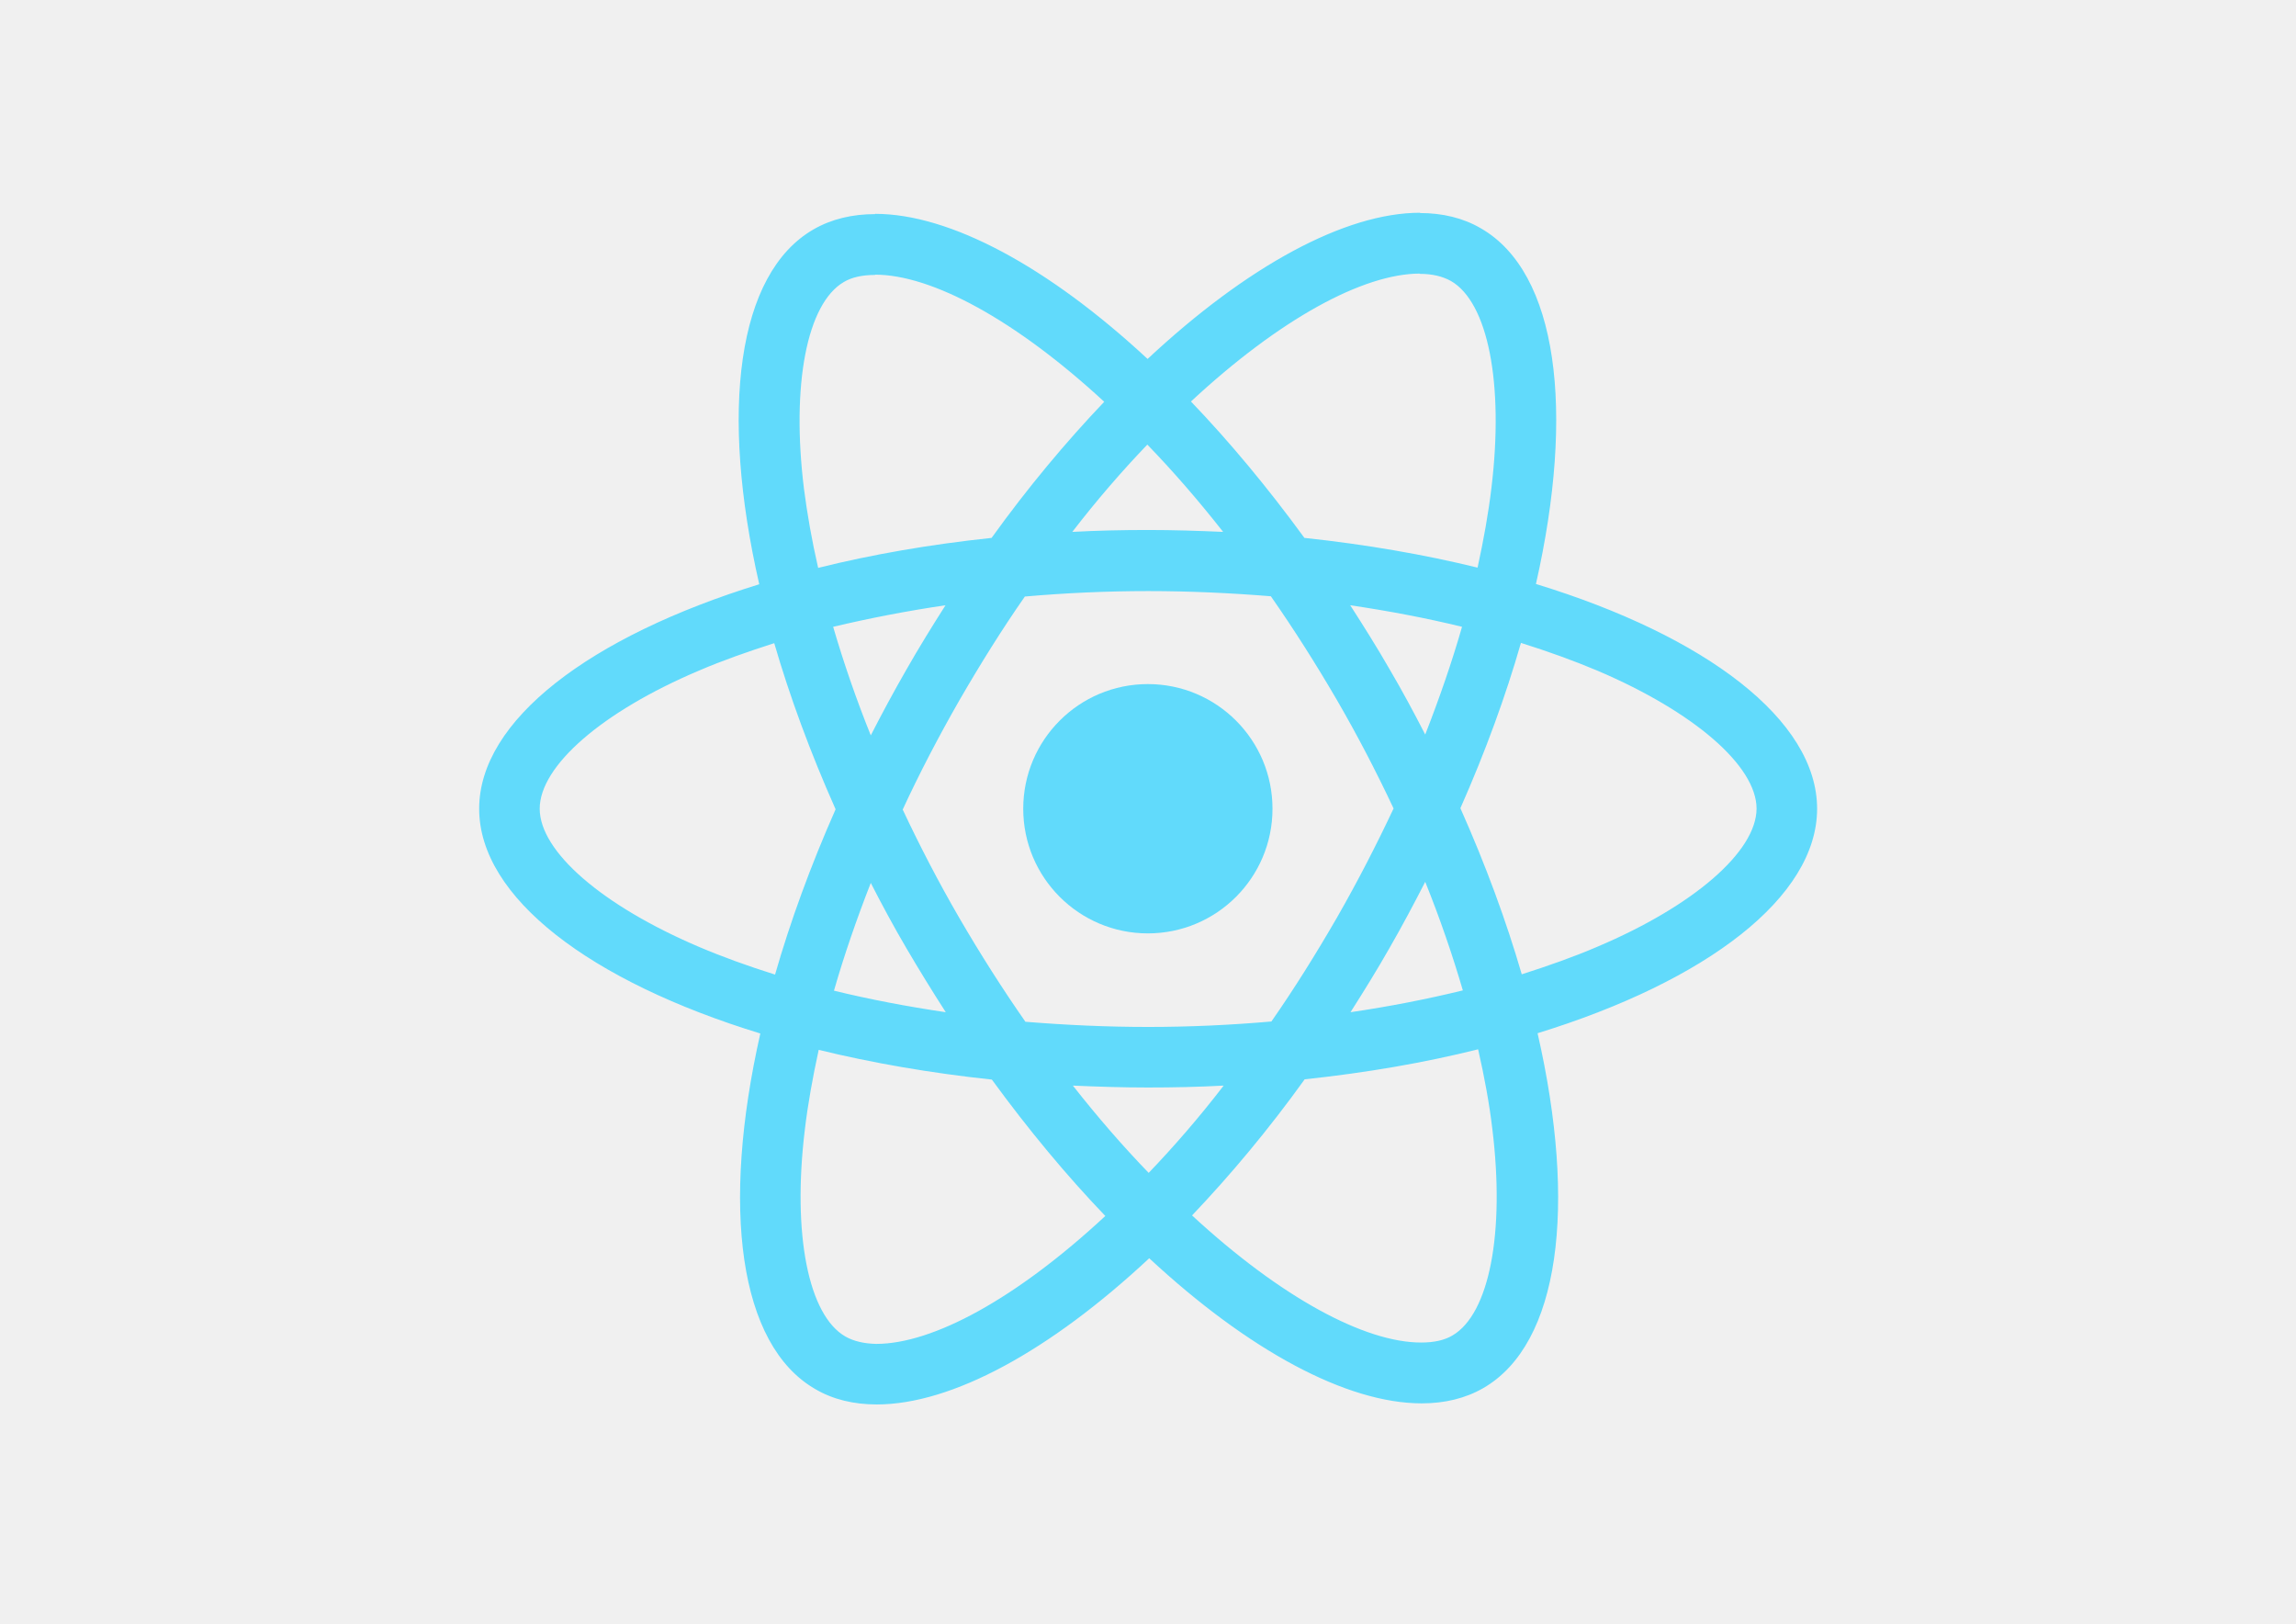
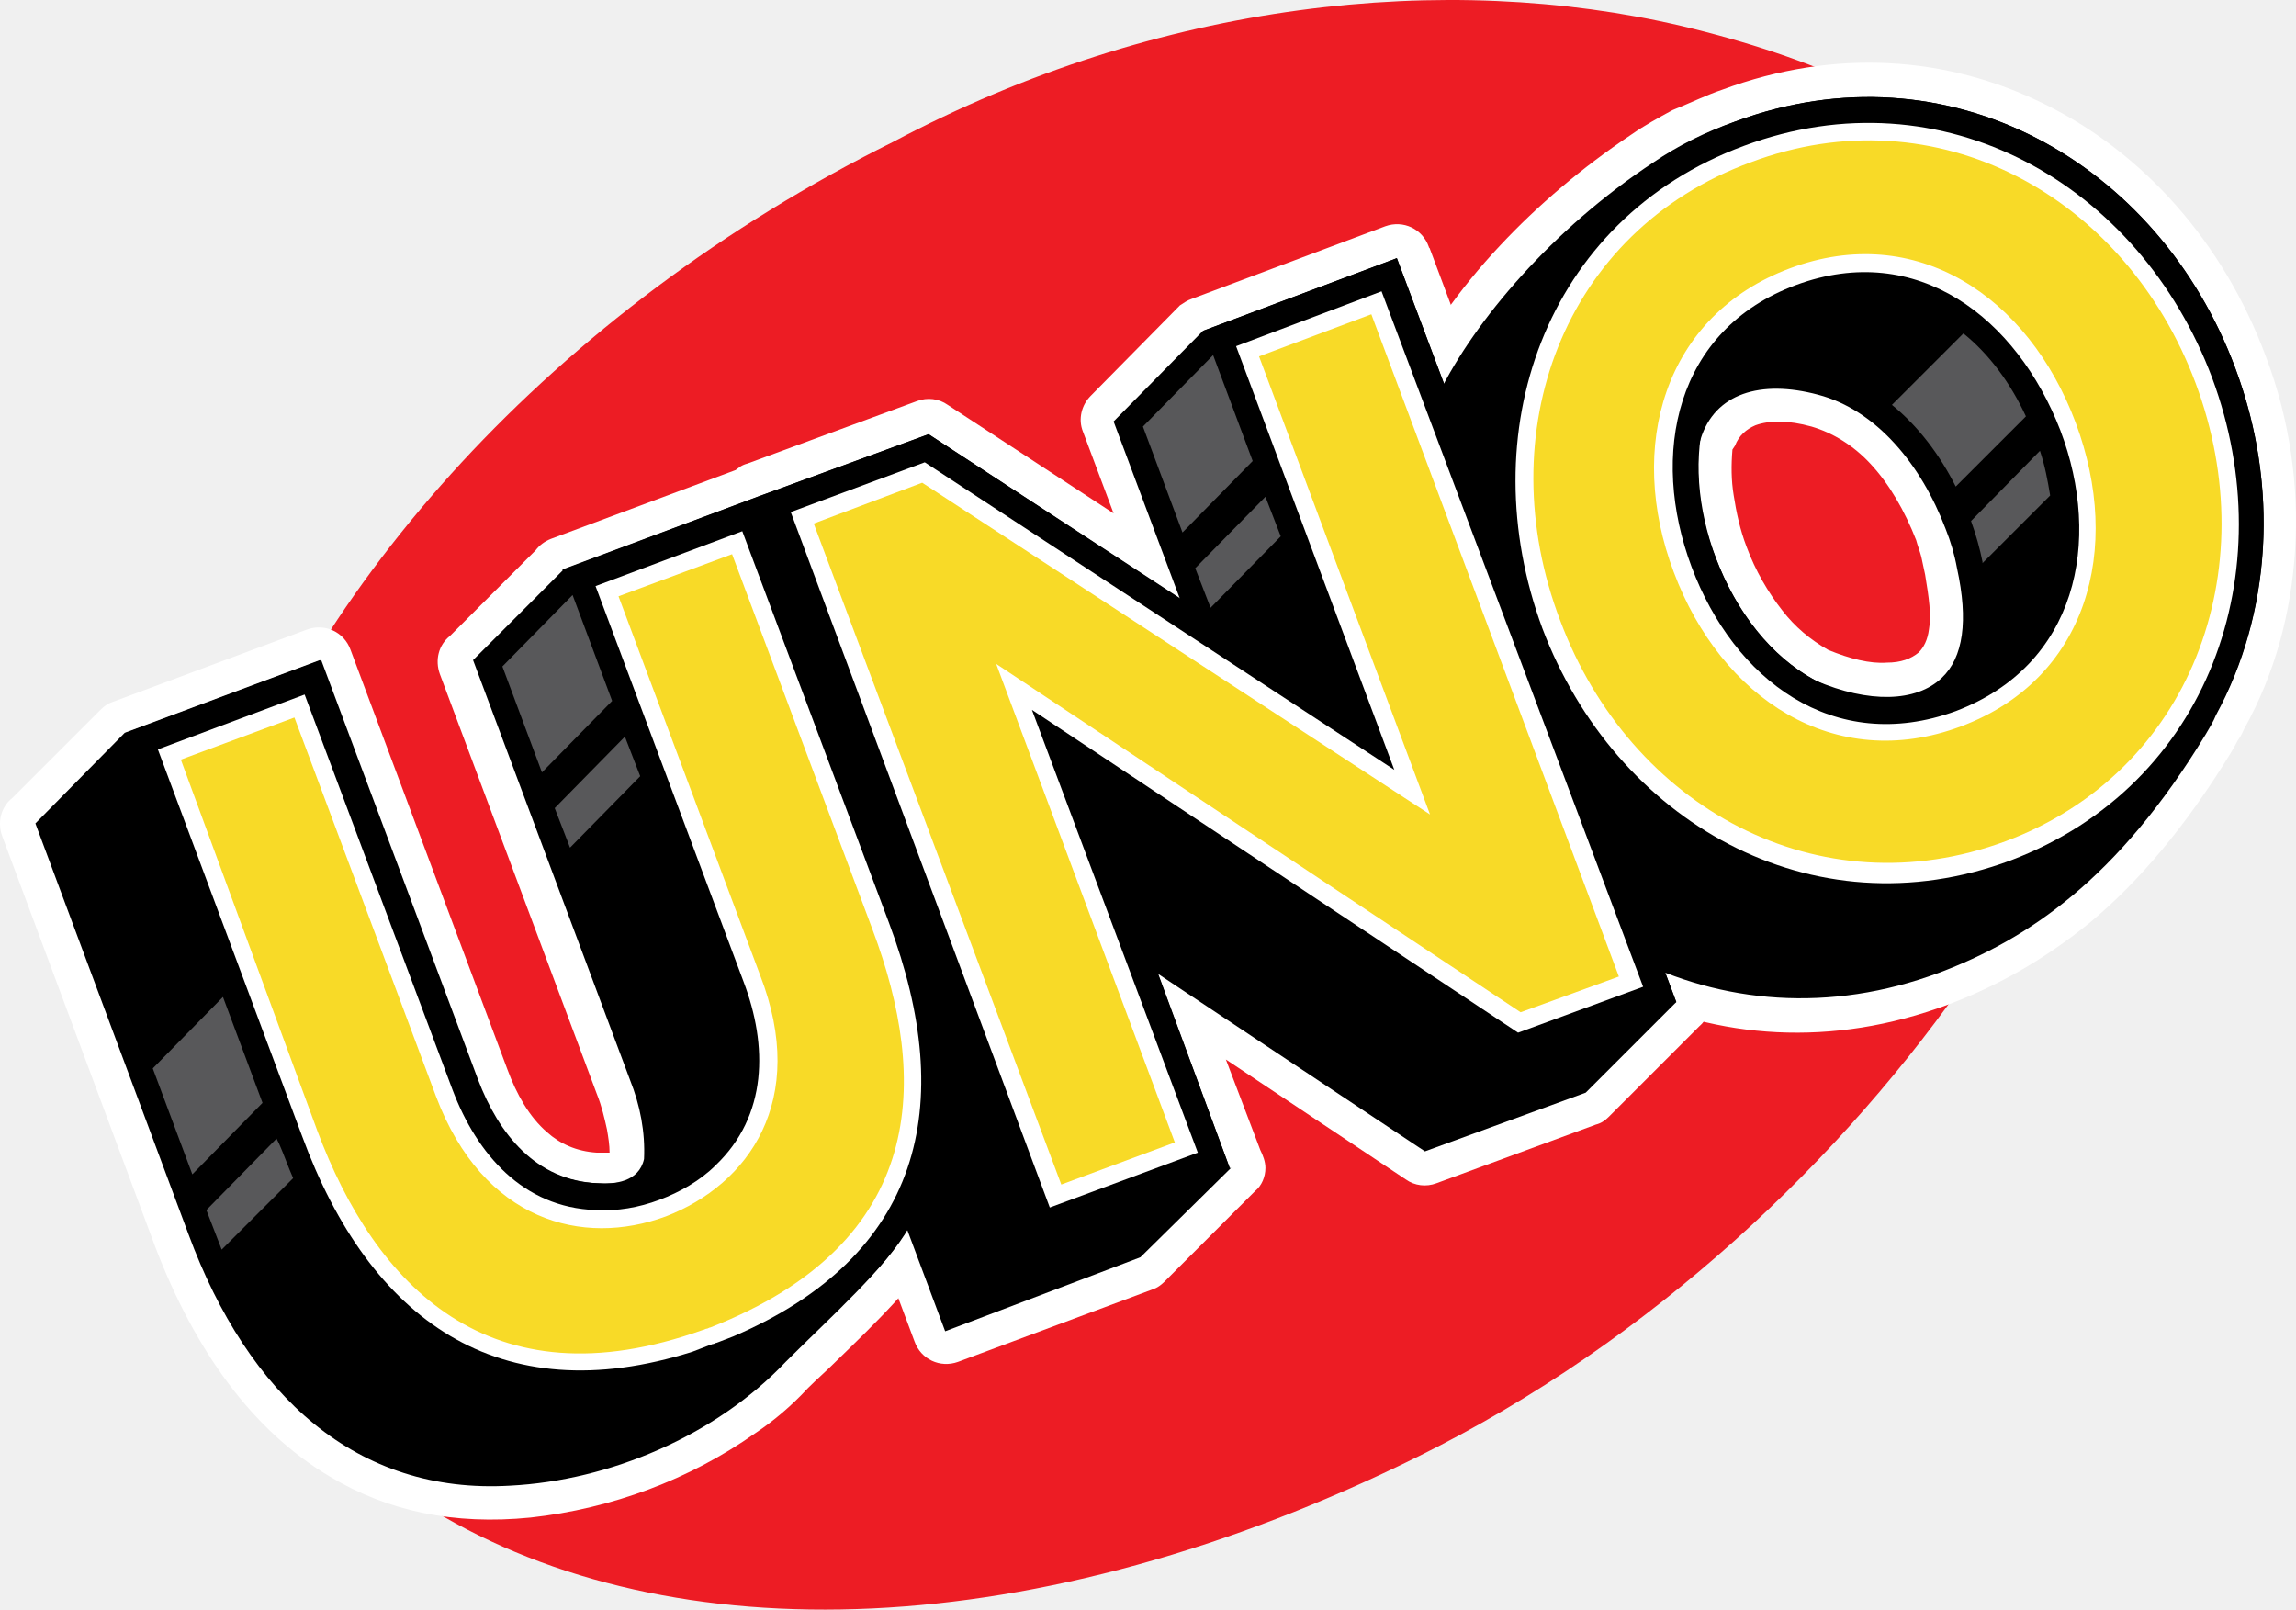
- <svg xmlns="http://www.w3.org/2000/svg" viewBox="0 0 841.9 595.3">
-   <g fill="#61DAFB">
-     <path d="M666.3 296.5c0-32.5-40.7-63.3-103.1-82.4 14.4-63.6 8-114.2-20.2-130.4-6.5-3.8-14.1-5.6-22.4-5.6v22.3c4.6 0 8.3.9 11.4 2.6 13.6 7.8 19.5 37.5 14.9 75.7-1.1 9.4-2.9 19.3-5.1 29.4-19.6-4.8-41-8.5-63.5-10.9-13.5-18.5-27.5-35.3-41.6-50 32.6-30.3 63.2-46.9 84-46.9V78c-27.5 0-63.5 19.6-99.9 53.6-36.4-33.8-72.4-53.2-99.9-53.2v22.3c20.7 0 51.4 16.5 84 46.6-14 14.7-28 31.4-41.3 49.9-22.6 2.4-44 6.1-63.6 11-2.3-10-4-19.7-5.2-29-4.7-38.2 1.1-67.9 14.6-75.8 3-1.8 6.9-2.6 11.5-2.6V78.5c-8.4 0-16 1.8-22.6 5.6-28.1 16.2-34.4 66.7-19.9 130.1-62.2 19.2-102.7 49.9-102.7 82.3 0 32.5 40.7 63.3 103.1 82.4-14.4 63.6-8 114.2 20.2 130.4 6.5 3.8 14.1 5.6 22.5 5.6 27.5 0 63.5-19.6 99.9-53.6 36.4 33.8 72.4 53.2 99.9 53.2 8.4 0 16-1.8 22.6-5.6 28.1-16.2 34.4-66.7 19.9-130.1 62-19.1 102.5-49.9 102.5-82.3zm-130.2-66.7c-3.7 12.9-8.3 26.2-13.5 39.5-4.1-8-8.4-16-13.1-24-4.6-8-9.5-15.8-14.4-23.4 14.2 2.1 27.9 4.7 41 7.9zm-45.8 106.5c-7.8 13.5-15.8 26.3-24.1 38.2-14.9 1.3-30 2-45.2 2-15.1 0-30.2-.7-45-1.9-8.3-11.9-16.4-24.6-24.2-38-7.6-13.1-14.5-26.4-20.8-39.8 6.2-13.4 13.2-26.8 20.7-39.9 7.8-13.5 15.8-26.3 24.1-38.2 14.9-1.3 30-2 45.2-2 15.1 0 30.2.7 45 1.9 8.3 11.9 16.4 24.6 24.2 38 7.6 13.1 14.5 26.4 20.8 39.8-6.3 13.4-13.2 26.8-20.7 39.9zm32.3-13c5.4 13.4 10 26.8 13.8 39.8-13.1 3.2-26.9 5.9-41.2 8 4.9-7.7 9.8-15.6 14.4-23.7 4.6-8 8.9-16.1 13-24.1zM421.2 430c-9.3-9.6-18.6-20.3-27.8-32 9 .4 18.2.7 27.5.7 9.4 0 18.7-.2 27.8-.7-9 11.7-18.3 22.4-27.5 32zm-74.4-58.9c-14.2-2.1-27.9-4.7-41-7.9 3.7-12.9 8.3-26.2 13.5-39.5 4.1 8 8.4 16 13.1 24 4.7 8 9.5 15.8 14.4 23.4zM420.7 163c9.3 9.6 18.6 20.3 27.8 32-9-.4-18.2-.7-27.5-.7-9.4 0-18.7.2-27.8.7 9-11.7 18.3-22.4 27.5-32zm-74 58.9c-4.9 7.7-9.8 15.6-14.4 23.7-4.6 8-8.9 16-13 24-5.4-13.4-10-26.8-13.8-39.8 13.1-3.1 26.9-5.8 41.2-7.9zm-90.5 125.2c-35.4-15.1-58.3-34.9-58.3-50.6 0-15.7 22.9-35.6 58.3-50.6 8.6-3.7 18-7 27.7-10.1 5.7 19.6 13.2 40 22.5 60.9-9.2 20.8-16.6 41.1-22.2 60.6-9.9-3.1-19.3-6.5-28-10.2zM310 490c-13.6-7.8-19.5-37.5-14.9-75.7 1.1-9.4 2.9-19.3 5.1-29.4 19.6 4.8 41 8.5 63.5 10.9 13.5 18.5 27.5 35.3 41.6 50-32.6 30.3-63.2 46.9-84 46.9-4.5-.1-8.3-1-11.3-2.7zm237.2-76.2c4.7 38.2-1.1 67.9-14.6 75.8-3 1.8-6.9 2.6-11.5 2.6-20.7 0-51.4-16.5-84-46.6 14-14.7 28-31.4 41.3-49.9 22.6-2.4 44-6.1 63.6-11 2.3 10.1 4.1 19.8 5.2 29.1zm38.5-66.7c-8.6 3.7-18 7-27.7 10.1-5.7-19.6-13.2-40-22.5-60.9 9.2-20.8 16.6-41.1 22.2-60.6 9.9 3.1 19.3 6.5 28.1 10.2 35.4 15.1 58.3 34.9 58.3 50.6-.1 15.7-23 35.6-58.4 50.6zM320.8 78.4z" />
-     <circle cx="420.9" cy="296.5" r="45.7" />
-     <path d="M520.5 78.1z" />
+ <svg xmlns="http://www.w3.org/2000/svg" version="1.1" id="Layer_1" x="0px" y="0px" viewBox="0 0 550 385.571" xml:space="preserve" width="550" height="385.571">
+   <defs id="defs49" />
+   <style type="text/css" id="style2">
+ 	.st0{fill-rule:evenodd;clip-rule:evenodd;fill:#ED1C24;}
+ 	.st1{fill:#FFFFFF;}
+ 	.st2{fill-rule:evenodd;clip-rule:evenodd;}
+ 	.st3{fill-rule:evenodd;clip-rule:evenodd;fill:#FFFFFF;}
+ 	.st4{fill-rule:evenodd;clip-rule:evenodd;fill:#F8DA27;}
+ 	.st5{fill-rule:evenodd;clip-rule:evenodd;fill:#58585A;}
+ </style>
+   <g id="g44" transform="matrix(3.056563,0,0,3.056563,-659.9919,-1017.742)">
+     <path class="st0" d="m 285.9,344.1 c 20.9,-11.1 43.4,-13.4 61.8,-9.1 41.9,9.9 45.2,41.4 22.9,73.9 -10.2,14.9 -25.3,29.2 -43.5,38.2 -29.9,14.8 -58.5,15.6 -77.3,4.2 -18.9,-11.4 -23.4,-30.6 -16.7,-51 6.9,-21.2 26.2,-43 52.8,-56.2 z" id="path4" style="clip-rule:evenodd;fill:#ed1c24;fill-rule:evenodd" />
+     <path class="st1" d="m 351.7,368.2 v 0 c -0.1,1.2 -0.1,2.4 0.1,3.6 0.2,1.3 0.5,2.7 1,4 0.7,1.9 1.7,3.6 2.8,5 1,1.3 2.2,2.3 3.6,3.1 1.7,0.7 3.3,1.1 4.6,1 1.1,0 1.9,-0.3 2.5,-0.8 0.4,-0.4 0.7,-1 0.8,-1.8 0.2,-1.1 0,-2.5 -0.3,-4.3 -0.1,-0.5 -0.2,-0.9 -0.3,-1.4 -0.1,-0.4 -0.3,-0.9 -0.4,-1.3 -0.9,-2.3 -2.1,-4.4 -3.6,-6 -1.3,-1.4 -2.9,-2.4 -4.6,-2.9 -1.8,-0.5 -3.3,-0.5 -4.4,-0.1 -0.7,0.3 -1.3,0.8 -1.6,1.6 z M 350.9,340 c 8.9,-3.3 17.7,-2.6 25.2,1.1 7.8,3.8 14.1,10.9 17.4,19.8 1.9,5 2.6,10.2 2.3,15.1 -0.3,5 -1.6,9.8 -4,14.1 -0.1,0.2 -0.2,0.5 -0.5,0.9 -0.2,0.4 -0.4,0.7 -0.5,0.9 -3.6,5.9 -7.3,10.2 -11,13.3 -3.8,3.1 -7.5,5.1 -11.2,6.5 -9.1,3.4 -18.1,2.7 -25.7,-1 -8,-3.9 -14.4,-10.9 -17.7,-19.9 -1.8,-4.9 -2.7,-9.8 -2.5,-14.5 0.2,-4.8 1.3,-9.4 3.4,-13.7 1.6,-3.2 4.1,-6.9 7.4,-10.4 2.9,-3.1 6.4,-6.1 10.3,-8.7 v 0 c 1,-0.7 2.1,-1.3 3.2,-1.9 1.5,-0.6 2.7,-1.2 3.9,-1.6 z" id="path6" style="fill:#ffffff" />
+     <path class="st1" d="m 309.3,356.4 15.2,-5.7 c 1.4,-0.5 2.9,0.2 3.4,1.6 0,0.1 0.1,0.1 0.1,0.2 l 21.6,57.7 c 0.2,0.3 0.3,0.7 0.3,1.1 0.1,0.8 -0.2,1.6 -0.8,2.1 l -7.1,7.1 c -0.3,0.3 -0.6,0.5 -1,0.6 l -12.5,4.6 c -0.8,0.3 -1.7,0.2 -2.4,-0.3 v 0 L 312,416 l 2.7,7.1 c 0.2,0.4 0.4,0.9 0.4,1.4 0,0.7 -0.3,1.4 -0.8,1.8 l -7.1,7.1 c -0.3,0.3 -0.6,0.5 -0.9,0.6 v 0 l -15.3,5.7 c -1.4,0.5 -2.9,-0.2 -3.4,-1.6 l -21.8,-58.3 c -0.4,-1.1 -0.1,-2.3 0.8,-3 l 6.9,-6.9 c 0.3,-0.3 0.6,-0.5 1,-0.6 l 13.3,-4.9 c 0.8,-0.3 1.7,-0.2 2.4,0.3 v 0 l 13,8.5 -2.4,-6.4 c -0.4,-1 -0.1,-2.1 0.6,-2.8 l 7,-7.1 c 0.3,-0.2 0.6,-0.4 0.9,-0.5 z" id="path8" style="fill:#ffffff" />
+     <path class="st1" d="m 257.5,451.9 c -6,0.6 -11.2,-0.5 -15.7,-3.2 -6.1,-3.6 -10.6,-9.9 -13.7,-18 l -12,-32.2 c -0.4,-1.1 -0.1,-2.3 0.8,-3 l 6.9,-6.9 c 0.3,-0.3 0.6,-0.5 0.9,-0.6 v 0 l 15.3,-5.7 c 1.4,-0.5 2.9,0.2 3.4,1.6 l 12.3,32.9 c 0.7,1.9 1.7,3.7 3.1,4.9 1,0.9 2.3,1.5 3.9,1.6 0.3,0 0.7,0 1,0 0,-0.6 -0.1,-1.2 -0.2,-1.8 -0.2,-0.9 -0.4,-1.8 -0.8,-2.8 l -12.3,-32.9 c -0.4,-1.1 -0.1,-2.3 0.8,-3 l 6.7,-6.7 c 0.3,-0.4 0.7,-0.7 1.2,-0.9 l 15.3,-5.7 c 1.4,-0.5 2.9,0.2 3.4,1.6 l 12.2,32.6 c 1.9,5 2.8,9.8 2.7,14.3 -0.1,4.5 -1.1,8.7 -3.2,12.5 -1.7,3 -4.9,6.1 -8.1,9.2 -0.7,0.7 -1.5,1.4 -2.1,2 l -0.1,0.1 c -1.2,1.3 -2.6,2.5 -4.1,3.5 -5.1,3.6 -11.2,5.9 -17.6,6.6 z" id="path10" style="fill:#ffffff" />
+     <polygon class="st2" points="327.6,423.2 306.7,409.3 312.3,424.5 312.3,424.5 312.4,424.5 305.3,431.5 290,437.3 268.2,379 275.3,371.9 288.7,367 308.4,379.9 303.2,366 310.2,358.9 325.4,353.2 347.3,411.5 340.2,418.6 " id="polygon12" style="clip-rule:evenodd;fill-rule:evenodd" />
+     <path class="st2" d="m 351.9,342.5 c 16.7,-6.2 33.2,3.2 39.2,19.3 3.5,9.3 2.8,19.3 -1.5,27.2 -0.2,0.5 -0.5,1 -0.8,1.5 -6.9,11.4 -14,16.1 -20.9,18.7 -17.2,6.4 -33.9,-3.2 -40,-19.3 -3.4,-9.2 -3.1,-18.2 0.8,-26.1 2.8,-5.7 8.9,-12.9 16.8,-18.1 v 0 c 1.9,-1.3 4.1,-2.4 6.4,-3.2 z m -2.8,25.2 c 0,-0.1 0.1,-0.2 0.1,-0.3 1.1,-3.6 4.7,-4.7 9.2,-3.5 4.6,1.2 8.1,5.5 10,10.5 0.4,1 0.7,2 0.9,3.1 0.9,4.1 0.5,7 -1.2,8.6 -2,1.9 -5.7,2 -9.9,0.2 -3.5,-1.9 -6.2,-5.4 -7.8,-9.6 -1.2,-3 -1.6,-6.1 -1.3,-9 z" id="path14" style="clip-rule:evenodd;fill-rule:evenodd" />
+     <polygon class="st2" points="300.9,393.7 312.3,424.5 297,430.2 275.3,371.9 288.7,367 321.2,388.2 310.2,358.9 325.4,353.2 347.3,411.5 334.7,416.1 " id="polygon16" style="clip-rule:evenodd;fill-rule:evenodd" />
+     <polygon class="st3" points="296.8,388.6 309.8,423.3 298.2,427.6 277.9,373.1 288.4,369.2 325.2,393.3 312.8,360.1 324.2,355.8 344.7,410.3 334.9,413.9 " id="polygon18" style="clip-rule:evenodd;fill:#ffffff;fill-rule:evenodd" />
+     <polygon class="st4" points="314.6,360.9 323.4,357.6 342.8,409.5 335.1,412.3 294,385 308,422.5 299.1,425.8 279.7,374 288.2,370.8 328,396.8 " id="polygon20" style="clip-rule:evenodd;fill:#f8da27;fill-rule:evenodd" />
+     <path class="st2" d="m 351.9,342.5 c 16.7,-6.2 33.2,3.2 39.2,19.3 6,16.1 -0.3,34.1 -16.9,40.3 -16.7,6.2 -33.2,-3.2 -39.2,-19.3 -6.1,-16.2 0.2,-34.1 16.9,-40.3 z m 5.5,14.7 c -8.4,3.1 -9.9,11.7 -7,19.5 2.9,7.7 9.6,13.2 18.1,10.1 8.4,-3.2 9.9,-11.7 7,-19.5 -3,-7.7 -9.7,-13.2 -18.1,-10.1 z" id="path22" style="clip-rule:evenodd;fill-rule:evenodd" />
+     <path class="st3" d="m 352.6,344.4 c 15.6,-5.8 31,3 36.7,18.2 5.6,15.1 -0.2,31.9 -15.8,37.8 -15.6,5.8 -31,-3.1 -36.7,-18.2 -5.6,-15.2 0.1,-32 15.8,-37.8 z m 4.1,10.9 c -9.5,3.5 -11.5,13.3 -8.2,22.1 3.3,8.8 11.1,14.8 20.7,11.3 9.5,-3.6 11.5,-13.3 8.2,-22 -3.4,-8.8 -11.2,-14.9 -20.7,-11.4 z" id="path24" style="clip-rule:evenodd;fill:#ffffff;fill-rule:evenodd" />
+     <path class="st4" d="m 356.2,354 c 9.9,-3.7 18.7,2.2 22.4,12.1 3.7,9.9 0.9,20.1 -9,23.8 -9.9,3.7 -18.8,-2.2 -22.5,-12.1 -3.7,-9.8 -0.8,-20.1 9.1,-23.8 z m -3.1,-8.3 c 14.6,-5.5 29.4,2.6 34.9,17.3 5.5,14.7 -0.4,30.5 -14.9,35.9 -14.6,5.4 -29.4,-2.6 -34.9,-17.3 -5.6,-14.7 0.2,-30.5 14.9,-35.9 z" id="path26" style="clip-rule:evenodd;fill:#f8da27;fill-rule:evenodd" />
+     <path class="st2" d="m 255.9,449.4 c -12,0.7 -20.5,-7 -25.2,-19.7 l -12,-32.2 7,-7.1 15.3,-5.7 12.3,32.9 c 1.6,4.2 4.5,7.9 9.4,8.1 1.4,0.1 3.3,-0.1 3.7,-1.9 0.1,-2.1 -0.3,-4.2 -1.1,-6.2 l -12.3,-32.9 7.1,-7.1 v 0 0 0 0 l 15.2,-5.7 12.2,32.6 c 3.5,9.4 3.5,17.8 -0.3,24.6 -1.8,3.2 -6.1,7 -9.7,10.6 v 0 c -5.5,5.8 -13.8,9.3 -21.6,9.7 z" id="path28" style="clip-rule:evenodd;fill-rule:evenodd" />
+     <path class="st2" d="m 276,438.7 0.1,0.2 -3.2,1.2 c -0.1,0 -0.2,0.1 -0.2,0.1 -0.1,0 -0.2,0.1 -0.3,0.1 l -3.2,1.2 -0.1,-0.2 c -15.3,4 -25.8,-4 -31.3,-18.7 l -12,-32.2 15.3,-5.7 12.3,32.9 c 1.6,4.2 4.5,7.9 9.4,8.1 1.4,0.1 2.9,-0.2 4.2,-0.7 1.4,-0.5 2.7,-1.3 3.7,-2.3 3.5,-3.3 3.3,-8 1.7,-12.2 l -12.4,-32.9 15.3,-5.7 12.2,32.6 c 5.5,14.8 2.8,27.3 -11.5,34.2 z" id="path30" style="clip-rule:evenodd;fill-rule:evenodd" />
+     <path class="st3" d="m 273.4,437.7 v 0 l -1.3,0.5 c -0.1,0 -0.2,0.1 -0.3,0.1 -0.1,0 -0.2,0.1 -0.3,0.1 l -1.3,0.5 v 0 C 255,443.7 244.9,436.4 239.6,422 l -11.3,-30.3 11.5,-4.3 11.6,31 c 1.9,5 5.5,9.2 11.2,9.4 1.7,0.1 3.4,-0.2 5,-0.8 1.6,-0.6 3.2,-1.5 4.4,-2.7 4.1,-3.9 4.1,-9.4 2.2,-14.4 l -11.6,-31 11.5,-4.3 11.5,30.7 c 5.4,14.4 2.5,26.1 -12.2,32.4 z" id="path32" style="clip-rule:evenodd;fill:#ffffff;fill-rule:evenodd" />
+     <path class="st4" d="m 230.1,392.5 8.9,-3.3 11.1,29.7 c 3.7,9.8 11.5,11.8 18,9.4 6.5,-2.5 11.2,-9.1 7.4,-18.9 l -11.1,-29.7 8.9,-3.3 11,29.4 c 4.4,11.7 4.4,24.5 -12.7,31.2 v 0 c -0.1,0 -0.2,0.1 -0.3,0.1 -0.1,0 -0.2,0.1 -0.3,0.1 v 0 c -16.8,6 -25.7,-3.6 -30.2,-15.6 z" id="path34" style="clip-rule:evenodd;fill:#f8da27;fill-rule:evenodd" />
+     <path class="st5" d="m 305.5,366.4 5.5,-5.6 3.1,8.3 -5.5,5.6 z m 4.1,11.1 5.5,-5.6 1.2,3.1 -5.5,5.6 z" id="path36" style="clip-rule:evenodd;fill:#58585a;fill-rule:evenodd" />
+     <path class="st5" d="m 255.3,385.2 5.5,-5.6 3.1,8.3 -5.5,5.6 z m 4.1,11.1 5.5,-5.6 1.2,3.1 -5.5,5.6 z" id="path38" style="clip-rule:evenodd;fill:#58585a;fill-rule:evenodd" />
+     <path class="st5" d="m 227.9,416.7 5.5,-5.6 3.1,8.3 -5.5,5.6 z m 4.2,11.1 5.5,-5.6 v 0 l 0.2,0.4 c 0.4,0.9 0.7,1.8 1.1,2.7 l -5.6,5.6 z" id="path40" style="clip-rule:evenodd;fill:#58585a;fill-rule:evenodd" />
+     <path class="st5" d="m 364.2,364.7 5.6,-5.6 c 2,1.6 3.7,3.9 4.9,6.5 l -5.5,5.5 c -1.2,-2.4 -2.9,-4.7 -5,-6.4 z m 6.2,9.1 5.4,-5.5 c 0.4,1.2 0.6,2.3 0.8,3.5 l -5.3,5.3 V 377 c -0.2,-1 -0.5,-2.1 -0.9,-3.2 z" id="path42" style="clip-rule:evenodd;fill:#58585a;fill-rule:evenodd" />
  </g>
</svg>
